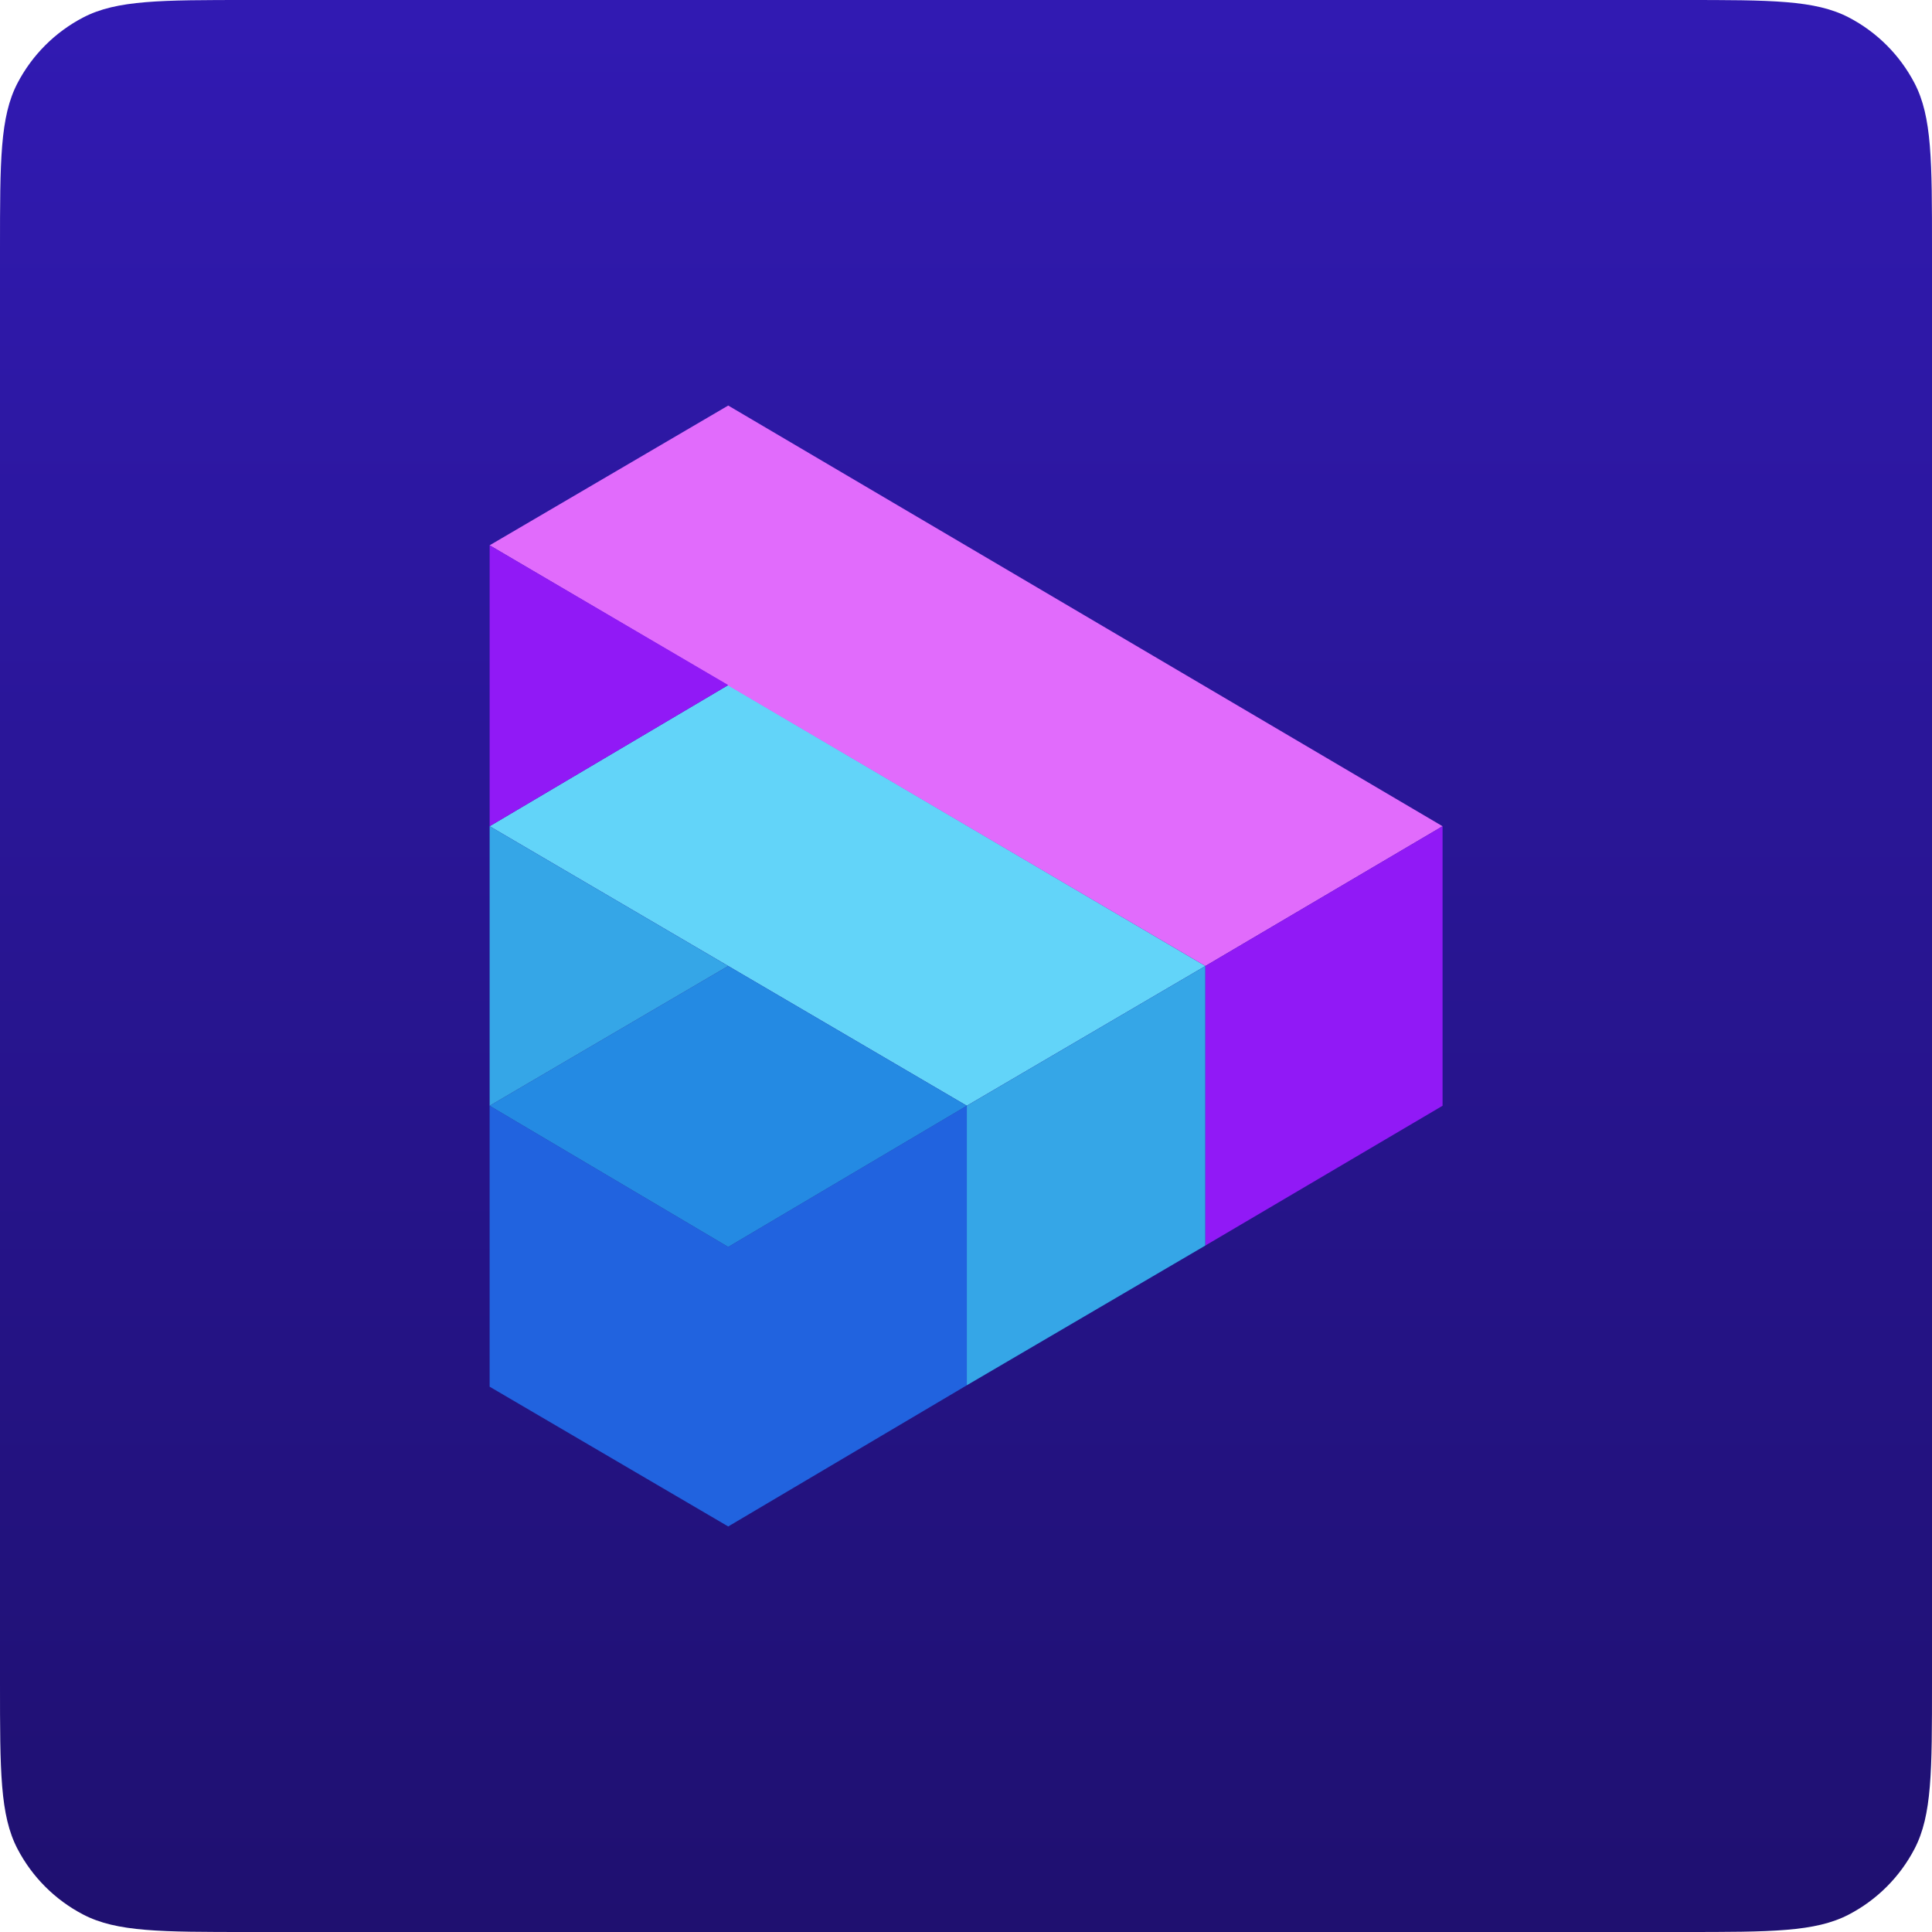
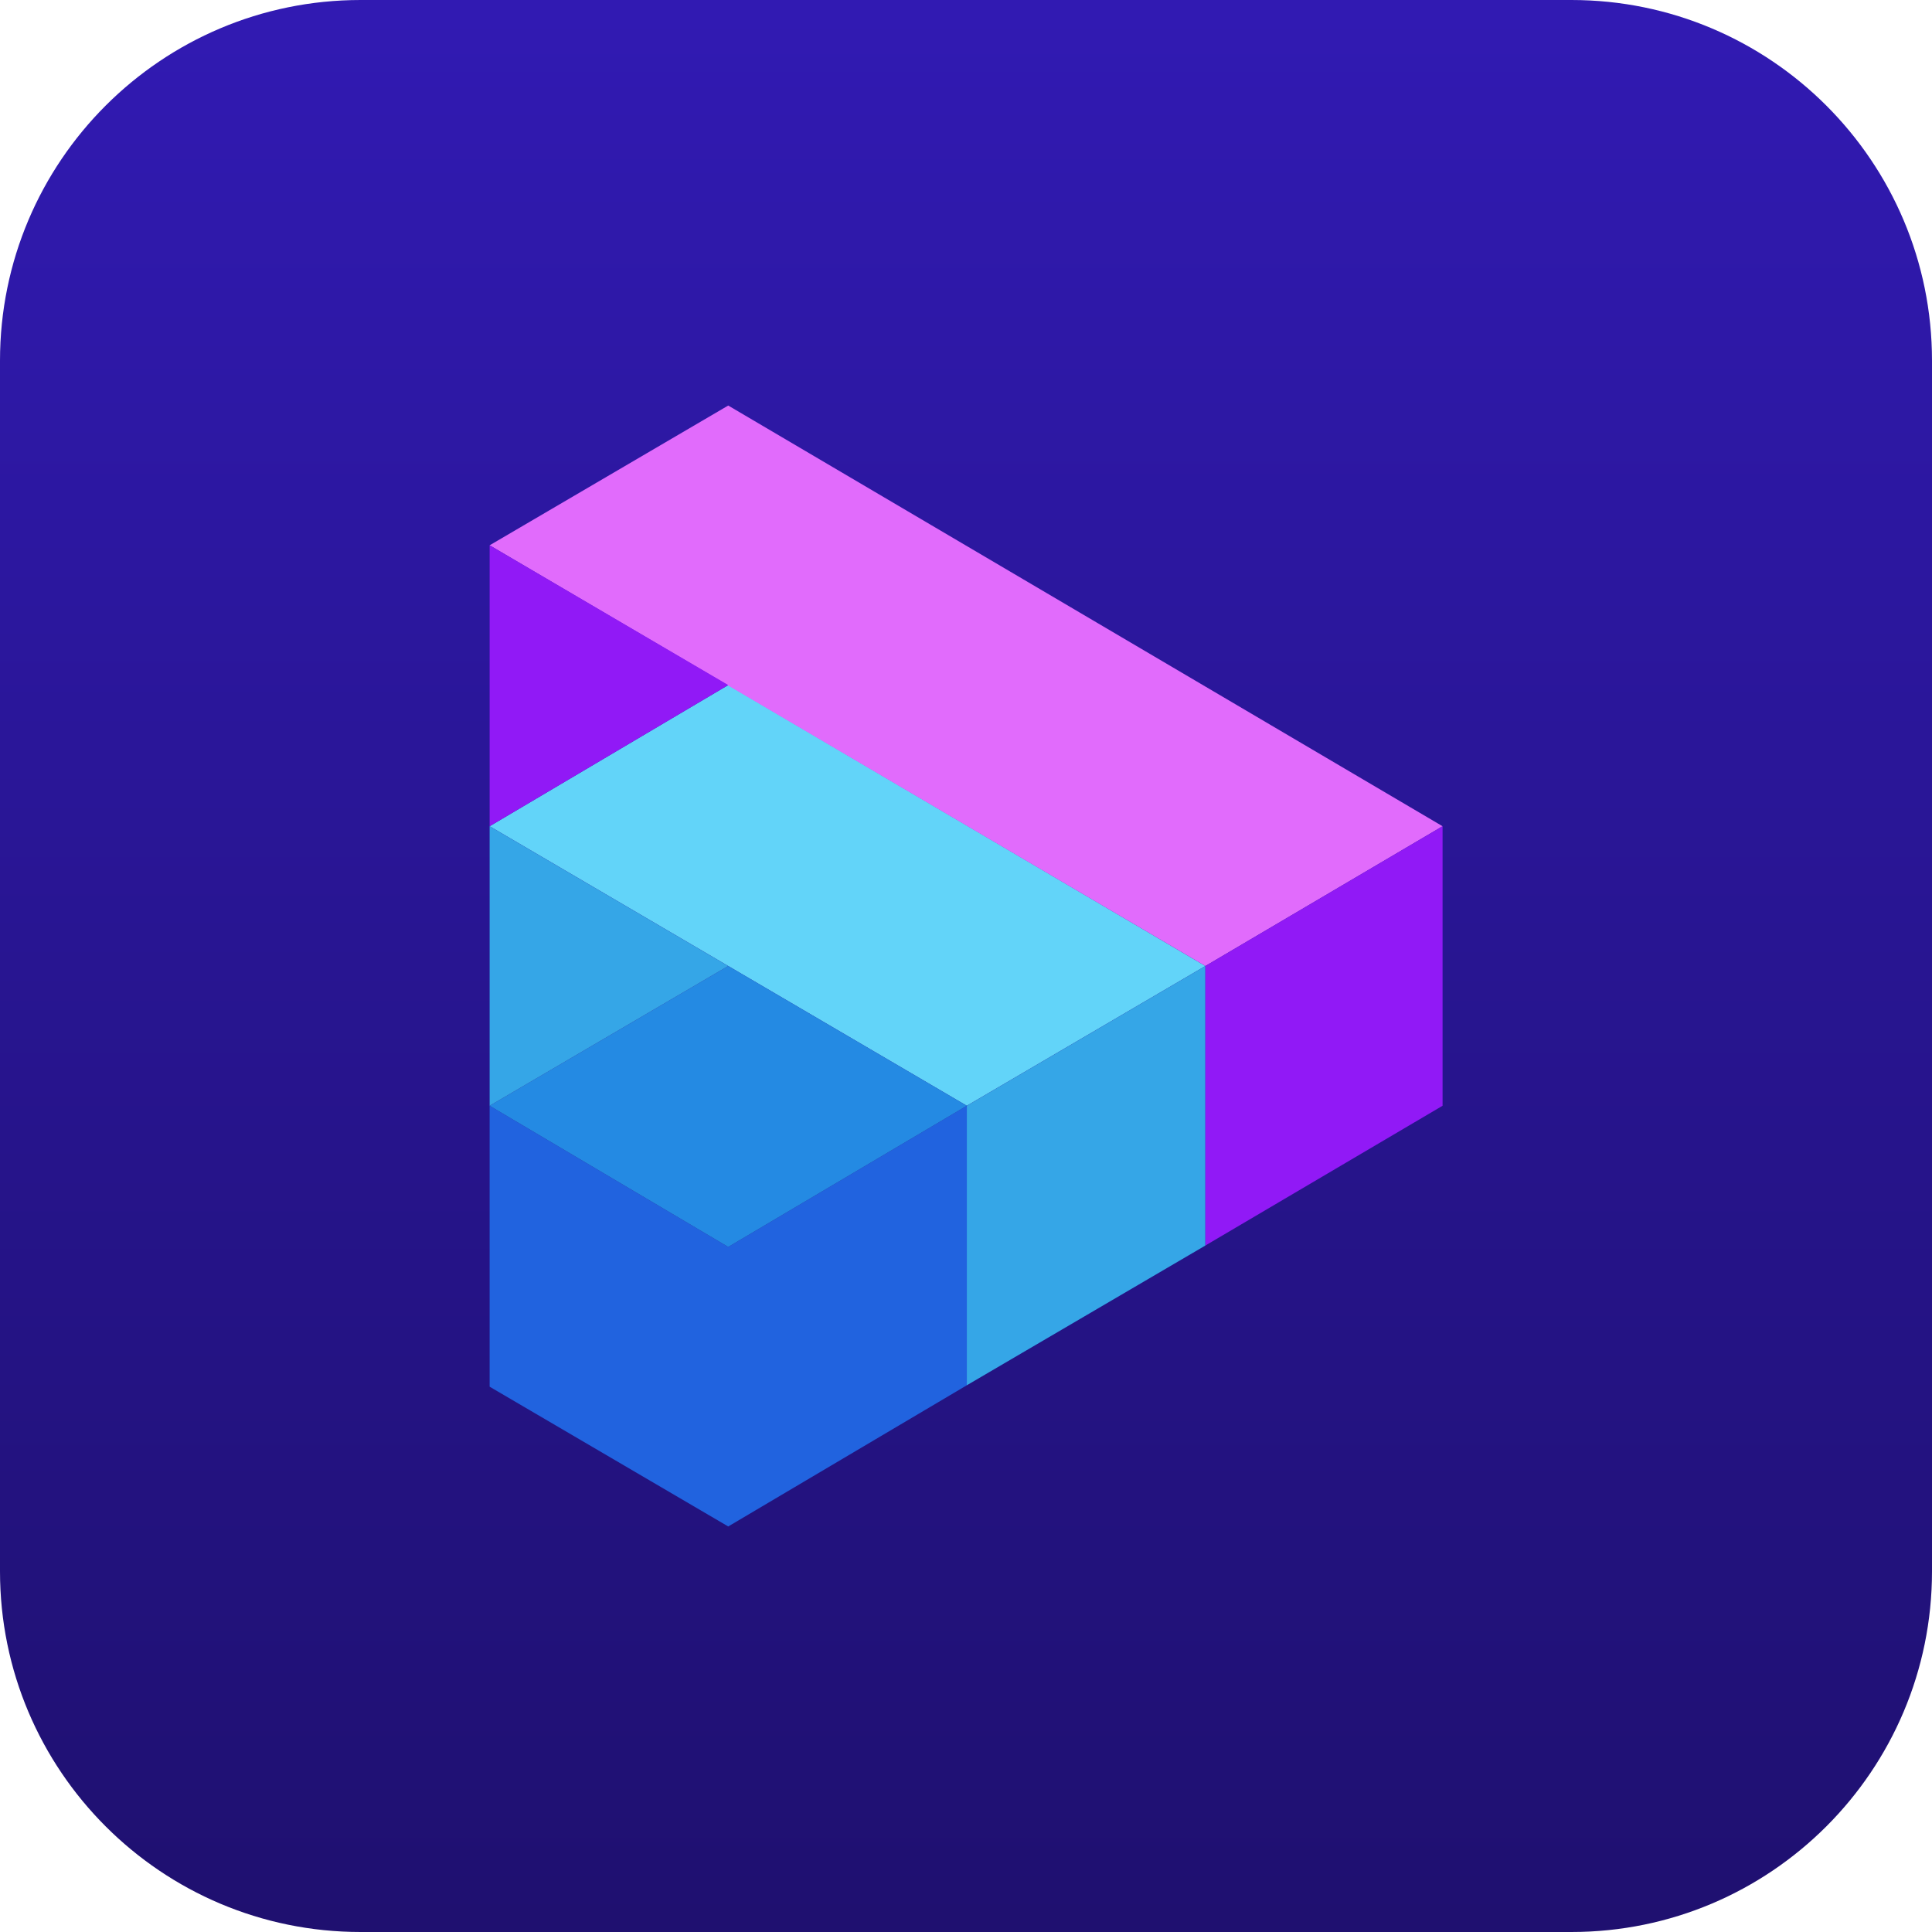
<svg xmlns="http://www.w3.org/2000/svg" width="150" height="150" viewBox="0 0 150 150" fill="none">
-   <path d="M0 19.32C0 12.486 0 9.069 1.351 6.468C2.49 4.277 4.277 2.49 6.468 1.351C9.069 0 12.486 0 19.32 0H130.68C137.514 0 140.931 0 143.532 1.351C145.723 2.49 147.51 4.277 148.649 6.468C150 9.069 150 12.486 150 19.32V130.68C150 137.514 150 140.931 148.649 143.532C147.51 145.723 145.723 147.51 143.532 148.649C140.931 150 137.514 150 130.68 150H19.32C12.486 150 9.069 150 6.468 148.649C4.277 147.51 2.49 145.723 1.351 143.532C0 140.931 0 137.514 0 130.68V19.32Z" fill="url(#paint0_linear_3507_4162)" />
+   <rect width="150" height="150" rx="28" fill="url(#paint0_linear_3507_4162)" />
  <path d="M56.539 53.188L38.015 64.149L75.062 85.851L93.586 75L56.539 53.188Z" fill="#62D4F9" />
  <path d="M56.539 31.486L38.015 42.337L93.586 75L112 64.149L56.539 31.486Z" fill="#E16BFC" />
  <path d="M93.586 75L75.062 85.851V107.553L93.586 96.702V75Z" fill="#35A6E7" />
  <path d="M112 64.149L93.586 75V96.702L112 85.851V64.149Z" fill="#9119F6" />
  <path d="M75.062 85.851L56.539 96.812L38.015 85.851V107.663L56.539 118.514L75.062 107.553V85.851Z" fill="#2163DF" />
  <path d="M38.015 85.851L56.539 75L75.062 85.851L56.539 96.812L38.015 85.851Z" fill="#248AE3" />
  <path d="M38.015 64.149V85.851L56.539 75L38.015 64.149Z" fill="#35A6E7" />
  <path d="M38.015 42.337V64.149L56.539 53.188L38.015 42.337Z" fill="#9119F6" />
  <defs>
    <linearGradient id="paint0_linear_3507_4162" x1="75" y1="-32.5" x2="75" y2="196" gradientUnits="userSpaceOnUse">
      <stop stop-color="#351CC1" />
      <stop offset="1" stop-color="#190D5B" />
    </linearGradient>
  </defs>
</svg>
